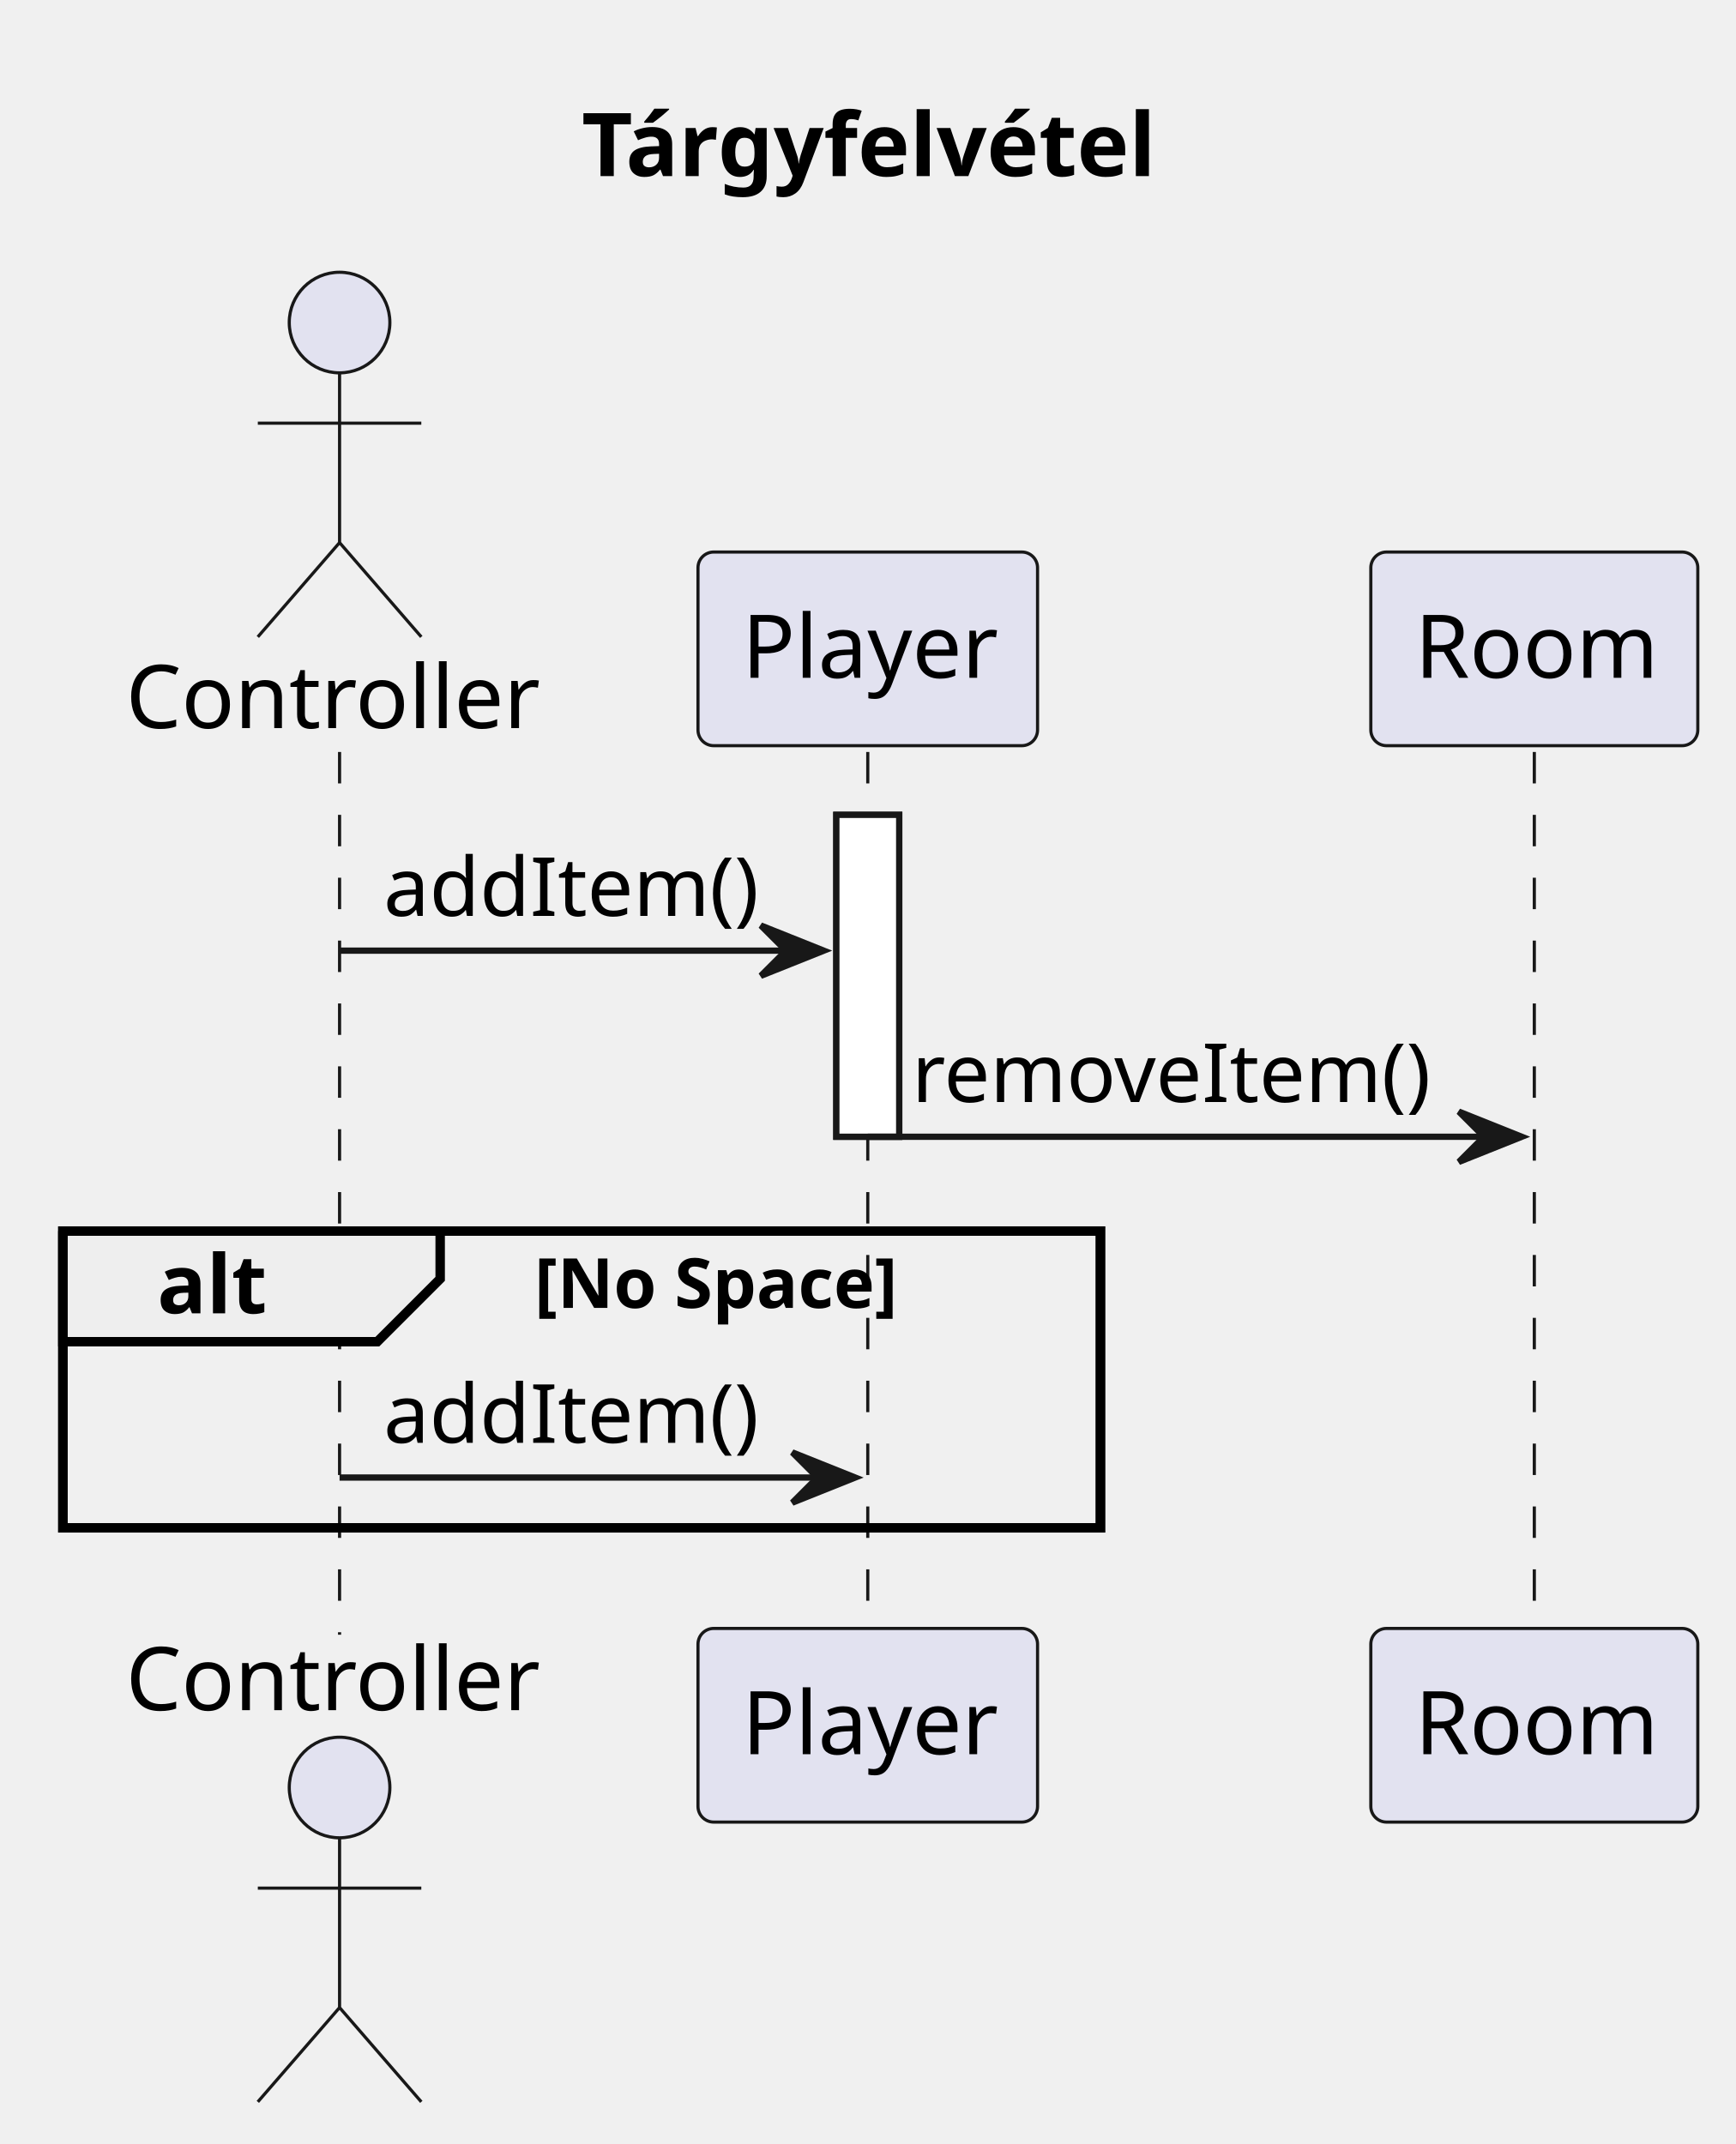
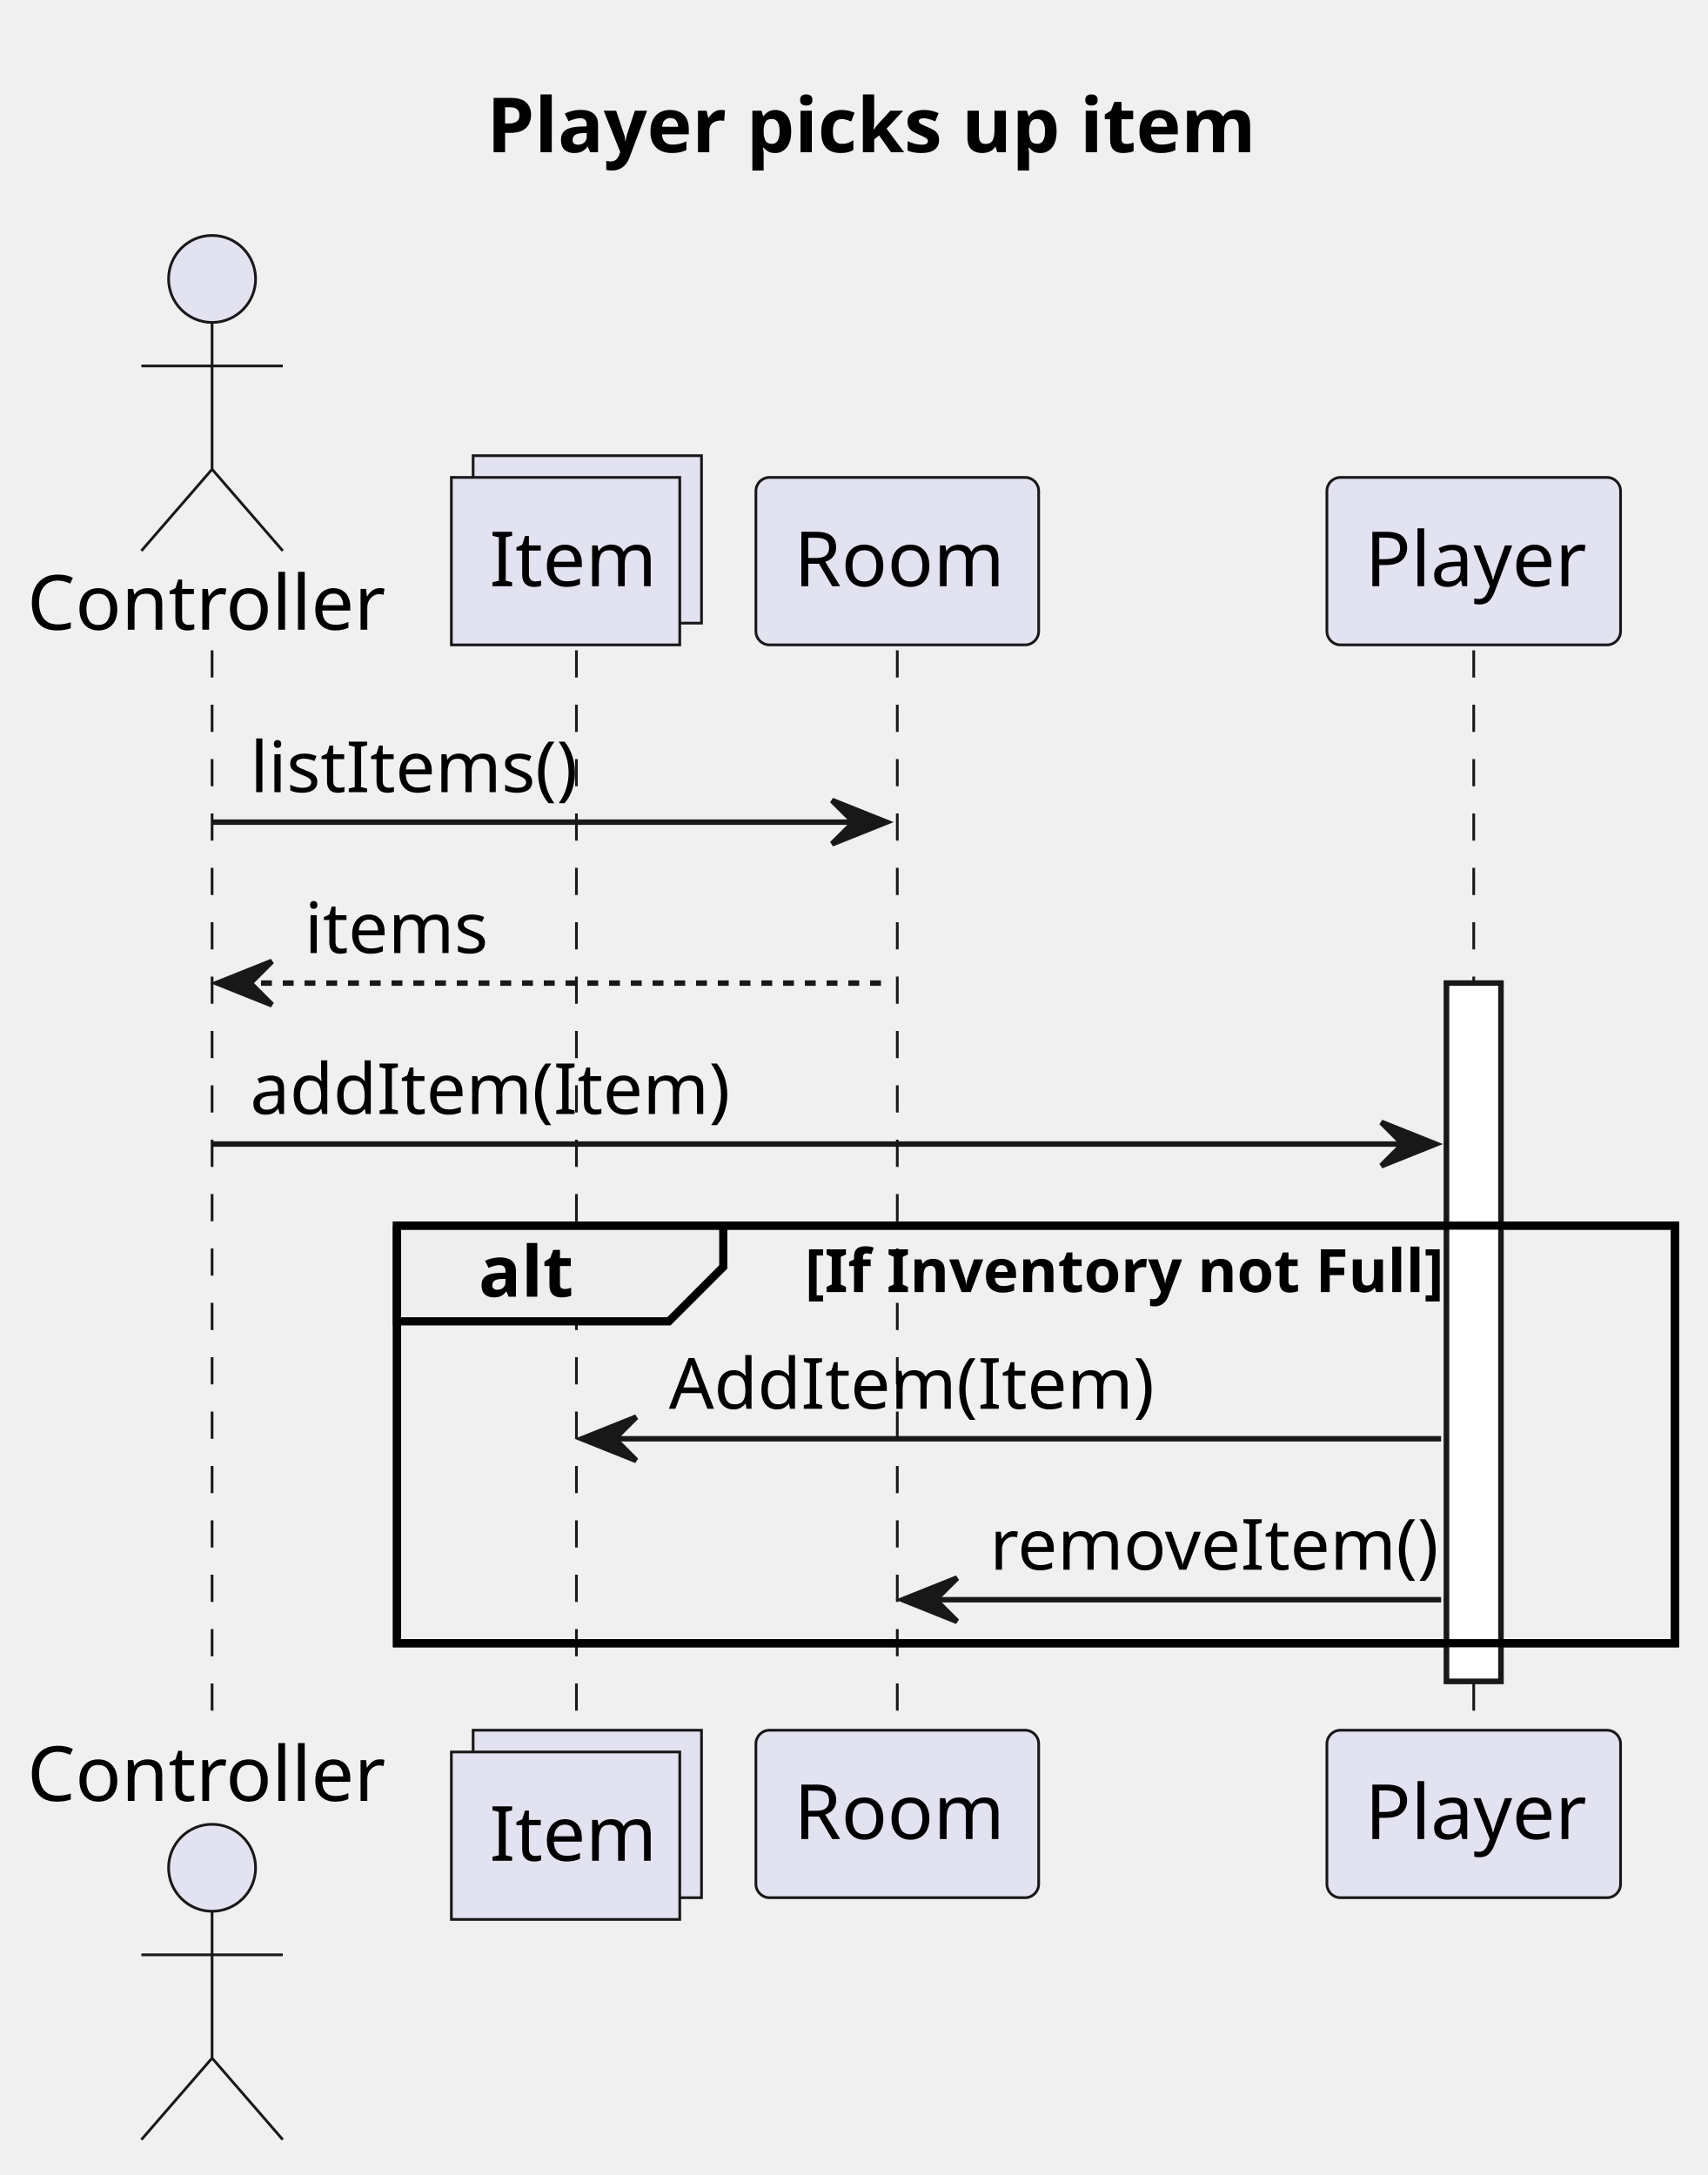
- <svg xmlns="http://www.w3.org/2000/svg" contentStyleType="text/css" height="341px" preserveAspectRatio="none" style="width:276px;height:341px;background:#FFFFFF;" version="1.1" viewBox="0 0 276 341" width="276px" zoomAndPan="magnify">
+ <svg xmlns="http://www.w3.org/2000/svg" contentStyleType="text/css" height="400px" preserveAspectRatio="none" style="width:314px;height:400px;background:#FFFFFF;" version="1.1" viewBox="0 0 314 400" width="314px" zoomAndPan="magnify">
  <defs />
  <g>
-     <rect fill="none" height="26.8" id="_title" style="stroke:none;stroke-width:1.0;" width="99" x="87.5" y="10" />
-     <text fill="#000000" font-family="sans-serif" font-size="14" font-weight="bold" lengthAdjust="spacing" textLength="89" x="92.5" y="28.006">Tárgyfelvétel</text>
-     <rect fill="#FFFFFF" height="51.2" style="stroke:#181818;stroke-width:1.0;" width="10" x="133" y="129.6" />
-     <rect fill="none" height="47.2" style="stroke:#000000;stroke-width:1.5;" width="165" x="10" y="195.8" />
-     <line style="stroke:#181818;stroke-width:0.5;stroke-dasharray:5.0,5.0;" x1="54" x2="54" y1="119.6" y2="260" />
-     <line style="stroke:#181818;stroke-width:0.5;stroke-dasharray:5.0,5.0;" x1="138" x2="138" y1="119.6" y2="260" />
-     <line style="stroke:#181818;stroke-width:0.5;stroke-dasharray:5.0,5.0;" x1="244" x2="244" y1="119.6" y2="260" />
-     <text fill="#000000" font-family="sans-serif" font-size="14" lengthAdjust="spacing" textLength="62" x="20" y="115.806">Controller</text>
-     <ellipse cx="54" cy="51.3" fill="#E2E2F0" rx="8" ry="8" style="stroke:#181818;stroke-width:0.5;" />
-     <path d="M54,59.3 L54,86.3 M41,67.3 L67,67.3 M54,86.3 L41,101.3 M54,86.3 L67,101.3 " fill="none" style="stroke:#181818;stroke-width:0.5;" />
-     <text fill="#000000" font-family="sans-serif" font-size="14" lengthAdjust="spacing" textLength="62" x="20" y="272.006">Controller</text>
-     <ellipse cx="54" cy="284.3" fill="#E2E2F0" rx="8" ry="8" style="stroke:#181818;stroke-width:0.5;" />
-     <path d="M54,292.3 L54,319.3 M41,300.3 L67,300.3 M54,319.3 L41,334.3 M54,319.3 L67,334.3 " fill="none" style="stroke:#181818;stroke-width:0.5;" />
-     <rect fill="#E2E2F0" height="30.8" rx="2.5" ry="2.5" style="stroke:#181818;stroke-width:0.5;" width="54" x="111" y="87.8" />
-     <text fill="#000000" font-family="sans-serif" font-size="14" lengthAdjust="spacing" textLength="40" x="118" y="107.806">Player</text>
-     <rect fill="#E2E2F0" height="30.8" rx="2.5" ry="2.5" style="stroke:#181818;stroke-width:0.5;" width="54" x="111" y="259" />
-     <text fill="#000000" font-family="sans-serif" font-size="14" lengthAdjust="spacing" textLength="40" x="118" y="279.006">Player</text>
-     <rect fill="#E2E2F0" height="30.8" rx="2.5" ry="2.5" style="stroke:#181818;stroke-width:0.5;" width="52" x="218" y="87.8" />
-     <text fill="#000000" font-family="sans-serif" font-size="14" lengthAdjust="spacing" textLength="38" x="225" y="107.806">Room</text>
-     <rect fill="#E2E2F0" height="30.8" rx="2.5" ry="2.5" style="stroke:#181818;stroke-width:0.5;" width="52" x="218" y="259" />
-     <text fill="#000000" font-family="sans-serif" font-size="14" lengthAdjust="spacing" textLength="38" x="225" y="279.006">Room</text>
-     <rect fill="#FFFFFF" height="51.2" style="stroke:#181818;stroke-width:1.0;" width="10" x="133" y="129.6" />
-     <polygon fill="#181818" points="121,147.2,131,151.2,121,155.2,125,151.2" style="stroke:#181818;stroke-width:1.0;" />
-     <line style="stroke:#181818;stroke-width:1.0;" x1="54" x2="127" y1="151.2" y2="151.2" />
-     <text fill="#000000" font-family="sans-serif" font-size="13" lengthAdjust="spacing" textLength="55" x="61" y="145.677">addItem()</text>
-     <polygon fill="#181818" points="232,176.8,242,180.8,232,184.8,236,180.8" style="stroke:#181818;stroke-width:1.0;" />
-     <line style="stroke:#181818;stroke-width:1.0;" x1="138" x2="238" y1="180.8" y2="180.8" />
-     <text fill="#000000" font-family="sans-serif" font-size="13" lengthAdjust="spacing" textLength="77" x="145" y="175.277">removeItem()</text>
-     <path d="M10,195.8 L70,195.8 L70,203.4 L60,213.4 L10,213.4 L10,195.8 " fill="#EEEEEE" style="stroke:#000000;stroke-width:1.5;" />
-     <rect fill="none" height="47.2" style="stroke:#000000;stroke-width:1.5;" width="165" x="10" y="195.8" />
-     <text fill="#000000" font-family="sans-serif" font-size="13" font-weight="bold" lengthAdjust="spacing" textLength="15" x="25" y="208.877">alt</text>
-     <text fill="#000000" font-family="sans-serif" font-size="11" font-weight="bold" lengthAdjust="spacing" textLength="58" x="85" y="208.019">[No Space]</text>
-     <polygon fill="#181818" points="126,231,136,235,126,239,130,235" style="stroke:#181818;stroke-width:1.0;" />
-     <line style="stroke:#181818;stroke-width:1.0;" x1="54" x2="132" y1="235" y2="235" />
-     <text fill="#000000" font-family="sans-serif" font-size="13" lengthAdjust="spacing" textLength="55" x="61" y="229.477">addItem()</text>
+     <rect fill="none" height="26.8" id="_title" style="stroke:none;stroke-width:1.0;" width="148" x="84.5" y="10" />
+     <text fill="#000000" font-family="sans-serif" font-size="14" font-weight="bold" lengthAdjust="spacing" textLength="138" x="89.5" y="28.006">Player picks up item</text>
+     <rect fill="#FFFFFF" height="128.4" style="stroke:#181818;stroke-width:1.0;" width="10" x="266" y="180.8" />
+     <rect fill="none" height="76.8" style="stroke:#000000;stroke-width:1.5;" width="235" x="73" y="225.4" />
+     <line style="stroke:#181818;stroke-width:0.5;stroke-dasharray:5.0,5.0;" x1="39" x2="39" y1="119.6" y2="319.2" />
+     <line style="stroke:#181818;stroke-width:0.5;stroke-dasharray:5.0,5.0;" x1="106" x2="106" y1="119.6" y2="319.2" />
+     <line style="stroke:#181818;stroke-width:0.5;stroke-dasharray:5.0,5.0;" x1="165" x2="165" y1="119.6" y2="319.2" />
+     <line style="stroke:#181818;stroke-width:0.5;stroke-dasharray:5.0,5.0;" x1="271" x2="271" y1="119.6" y2="319.2" />
+     <text fill="#000000" font-family="sans-serif" font-size="14" lengthAdjust="spacing" textLength="62" x="5" y="115.806">Controller</text>
+     <ellipse cx="39" cy="51.3" fill="#E2E2F0" rx="8" ry="8" style="stroke:#181818;stroke-width:0.5;" />
+     <path d="M39,59.3 L39,86.3 M26,67.3 L52,67.3 M39,86.3 L26,101.3 M39,86.3 L52,101.3 " fill="none" style="stroke:#181818;stroke-width:0.5;" />
+     <text fill="#000000" font-family="sans-serif" font-size="14" lengthAdjust="spacing" textLength="62" x="5" y="331.206">Controller</text>
+     <ellipse cx="39" cy="343.5" fill="#E2E2F0" rx="8" ry="8" style="stroke:#181818;stroke-width:0.5;" />
+     <path d="M39,351.5 L39,378.5 M26,359.5 L52,359.5 M39,378.5 L26,393.5 M39,378.5 L52,393.5 " fill="none" style="stroke:#181818;stroke-width:0.5;" />
+     <rect fill="#E2E2F0" height="30.8" style="stroke:#181818;stroke-width:0.5;" width="42" x="87" y="83.8" />
+     <rect fill="#E2E2F0" height="30.8" style="stroke:#181818;stroke-width:0.5;" width="42" x="83" y="87.8" />
+     <text fill="#000000" font-family="sans-serif" font-size="14" lengthAdjust="spacing" textLength="28" x="90" y="107.806">Item</text>
+     <rect fill="#E2E2F0" height="30.8" style="stroke:#181818;stroke-width:0.5;" width="42" x="87" y="318.2" />
+     <rect fill="#E2E2F0" height="30.8" style="stroke:#181818;stroke-width:0.5;" width="42" x="83" y="322.2" />
+     <text fill="#000000" font-family="sans-serif" font-size="14" lengthAdjust="spacing" textLength="28" x="90" y="342.206">Item</text>
+     <rect fill="#E2E2F0" height="30.8" rx="2.5" ry="2.5" style="stroke:#181818;stroke-width:0.5;" width="52" x="139" y="87.8" />
+     <text fill="#000000" font-family="sans-serif" font-size="14" lengthAdjust="spacing" textLength="38" x="146" y="107.806">Room</text>
+     <rect fill="#E2E2F0" height="30.8" rx="2.5" ry="2.5" style="stroke:#181818;stroke-width:0.5;" width="52" x="139" y="318.2" />
+     <text fill="#000000" font-family="sans-serif" font-size="14" lengthAdjust="spacing" textLength="38" x="146" y="338.206">Room</text>
+     <rect fill="#E2E2F0" height="30.8" rx="2.5" ry="2.5" style="stroke:#181818;stroke-width:0.5;" width="54" x="244" y="87.8" />
+     <text fill="#000000" font-family="sans-serif" font-size="14" lengthAdjust="spacing" textLength="40" x="251" y="107.806">Player</text>
+     <rect fill="#E2E2F0" height="30.8" rx="2.5" ry="2.5" style="stroke:#181818;stroke-width:0.5;" width="54" x="244" y="318.2" />
+     <text fill="#000000" font-family="sans-serif" font-size="14" lengthAdjust="spacing" textLength="40" x="251" y="338.206">Player</text>
+     <rect fill="#FFFFFF" height="128.4" style="stroke:#181818;stroke-width:1.0;" width="10" x="266" y="180.8" />
+     <polygon fill="#181818" points="153,147.2,163,151.2,153,155.2,157,151.2" style="stroke:#181818;stroke-width:1.0;" />
+     <line style="stroke:#181818;stroke-width:1.0;" x1="39" x2="159" y1="151.2" y2="151.2" />
+     <text fill="#000000" font-family="sans-serif" font-size="13" lengthAdjust="spacing" textLength="58" x="46" y="145.677">listItems()</text>
+     <polygon fill="#181818" points="50,176.8,40,180.8,50,184.8,46,180.8" style="stroke:#181818;stroke-width:1.0;" />
+     <line style="stroke:#181818;stroke-width:1.0;stroke-dasharray:2.0,2.0;" x1="44" x2="164" y1="180.8" y2="180.8" />
+     <text fill="#000000" font-family="sans-serif" font-size="13" lengthAdjust="spacing" textLength="32" x="56" y="175.277">items</text>
+     <polygon fill="#181818" points="254,206.4,264,210.4,254,214.4,258,210.4" style="stroke:#181818;stroke-width:1.0;" />
+     <line style="stroke:#181818;stroke-width:1.0;" x1="39" x2="260" y1="210.4" y2="210.4" />
+     <text fill="#000000" font-family="sans-serif" font-size="13" lengthAdjust="spacing" textLength="81" x="46" y="204.877">addItem(Item)</text>
+     <path d="M73,225.4 L133,225.4 L133,233 L123,243 L73,243 L73,225.4 " fill="#EEEEEE" style="stroke:#000000;stroke-width:1.5;" />
+     <rect fill="none" height="76.8" style="stroke:#000000;stroke-width:1.5;" width="235" x="73" y="225.4" />
+     <text fill="#000000" font-family="sans-serif" font-size="13" font-weight="bold" lengthAdjust="spacing" textLength="15" x="88" y="238.477">alt</text>
+     <text fill="#000000" font-family="sans-serif" font-size="11" font-weight="bold" lengthAdjust="spacing" textLength="112" x="148" y="237.619">[If Inventory not Full]</text>
+     <polygon fill="#181818" points="117,260.6,107,264.6,117,268.6,113,264.6" style="stroke:#181818;stroke-width:1.0;" />
+     <line style="stroke:#181818;stroke-width:1.0;" x1="111" x2="265" y1="264.6" y2="264.6" />
+     <text fill="#000000" font-family="sans-serif" font-size="13" lengthAdjust="spacing" textLength="83" x="123" y="259.077">AddItem(Item)</text>
+     <polygon fill="#181818" points="176,290.2,166,294.2,176,298.2,172,294.2" style="stroke:#181818;stroke-width:1.0;" />
+     <line style="stroke:#181818;stroke-width:1.0;" x1="170" x2="265" y1="294.2" y2="294.2" />
+     <text fill="#000000" font-family="sans-serif" font-size="13" lengthAdjust="spacing" textLength="77" x="182" y="288.677">removeItem()</text>
  </g>
</svg>
